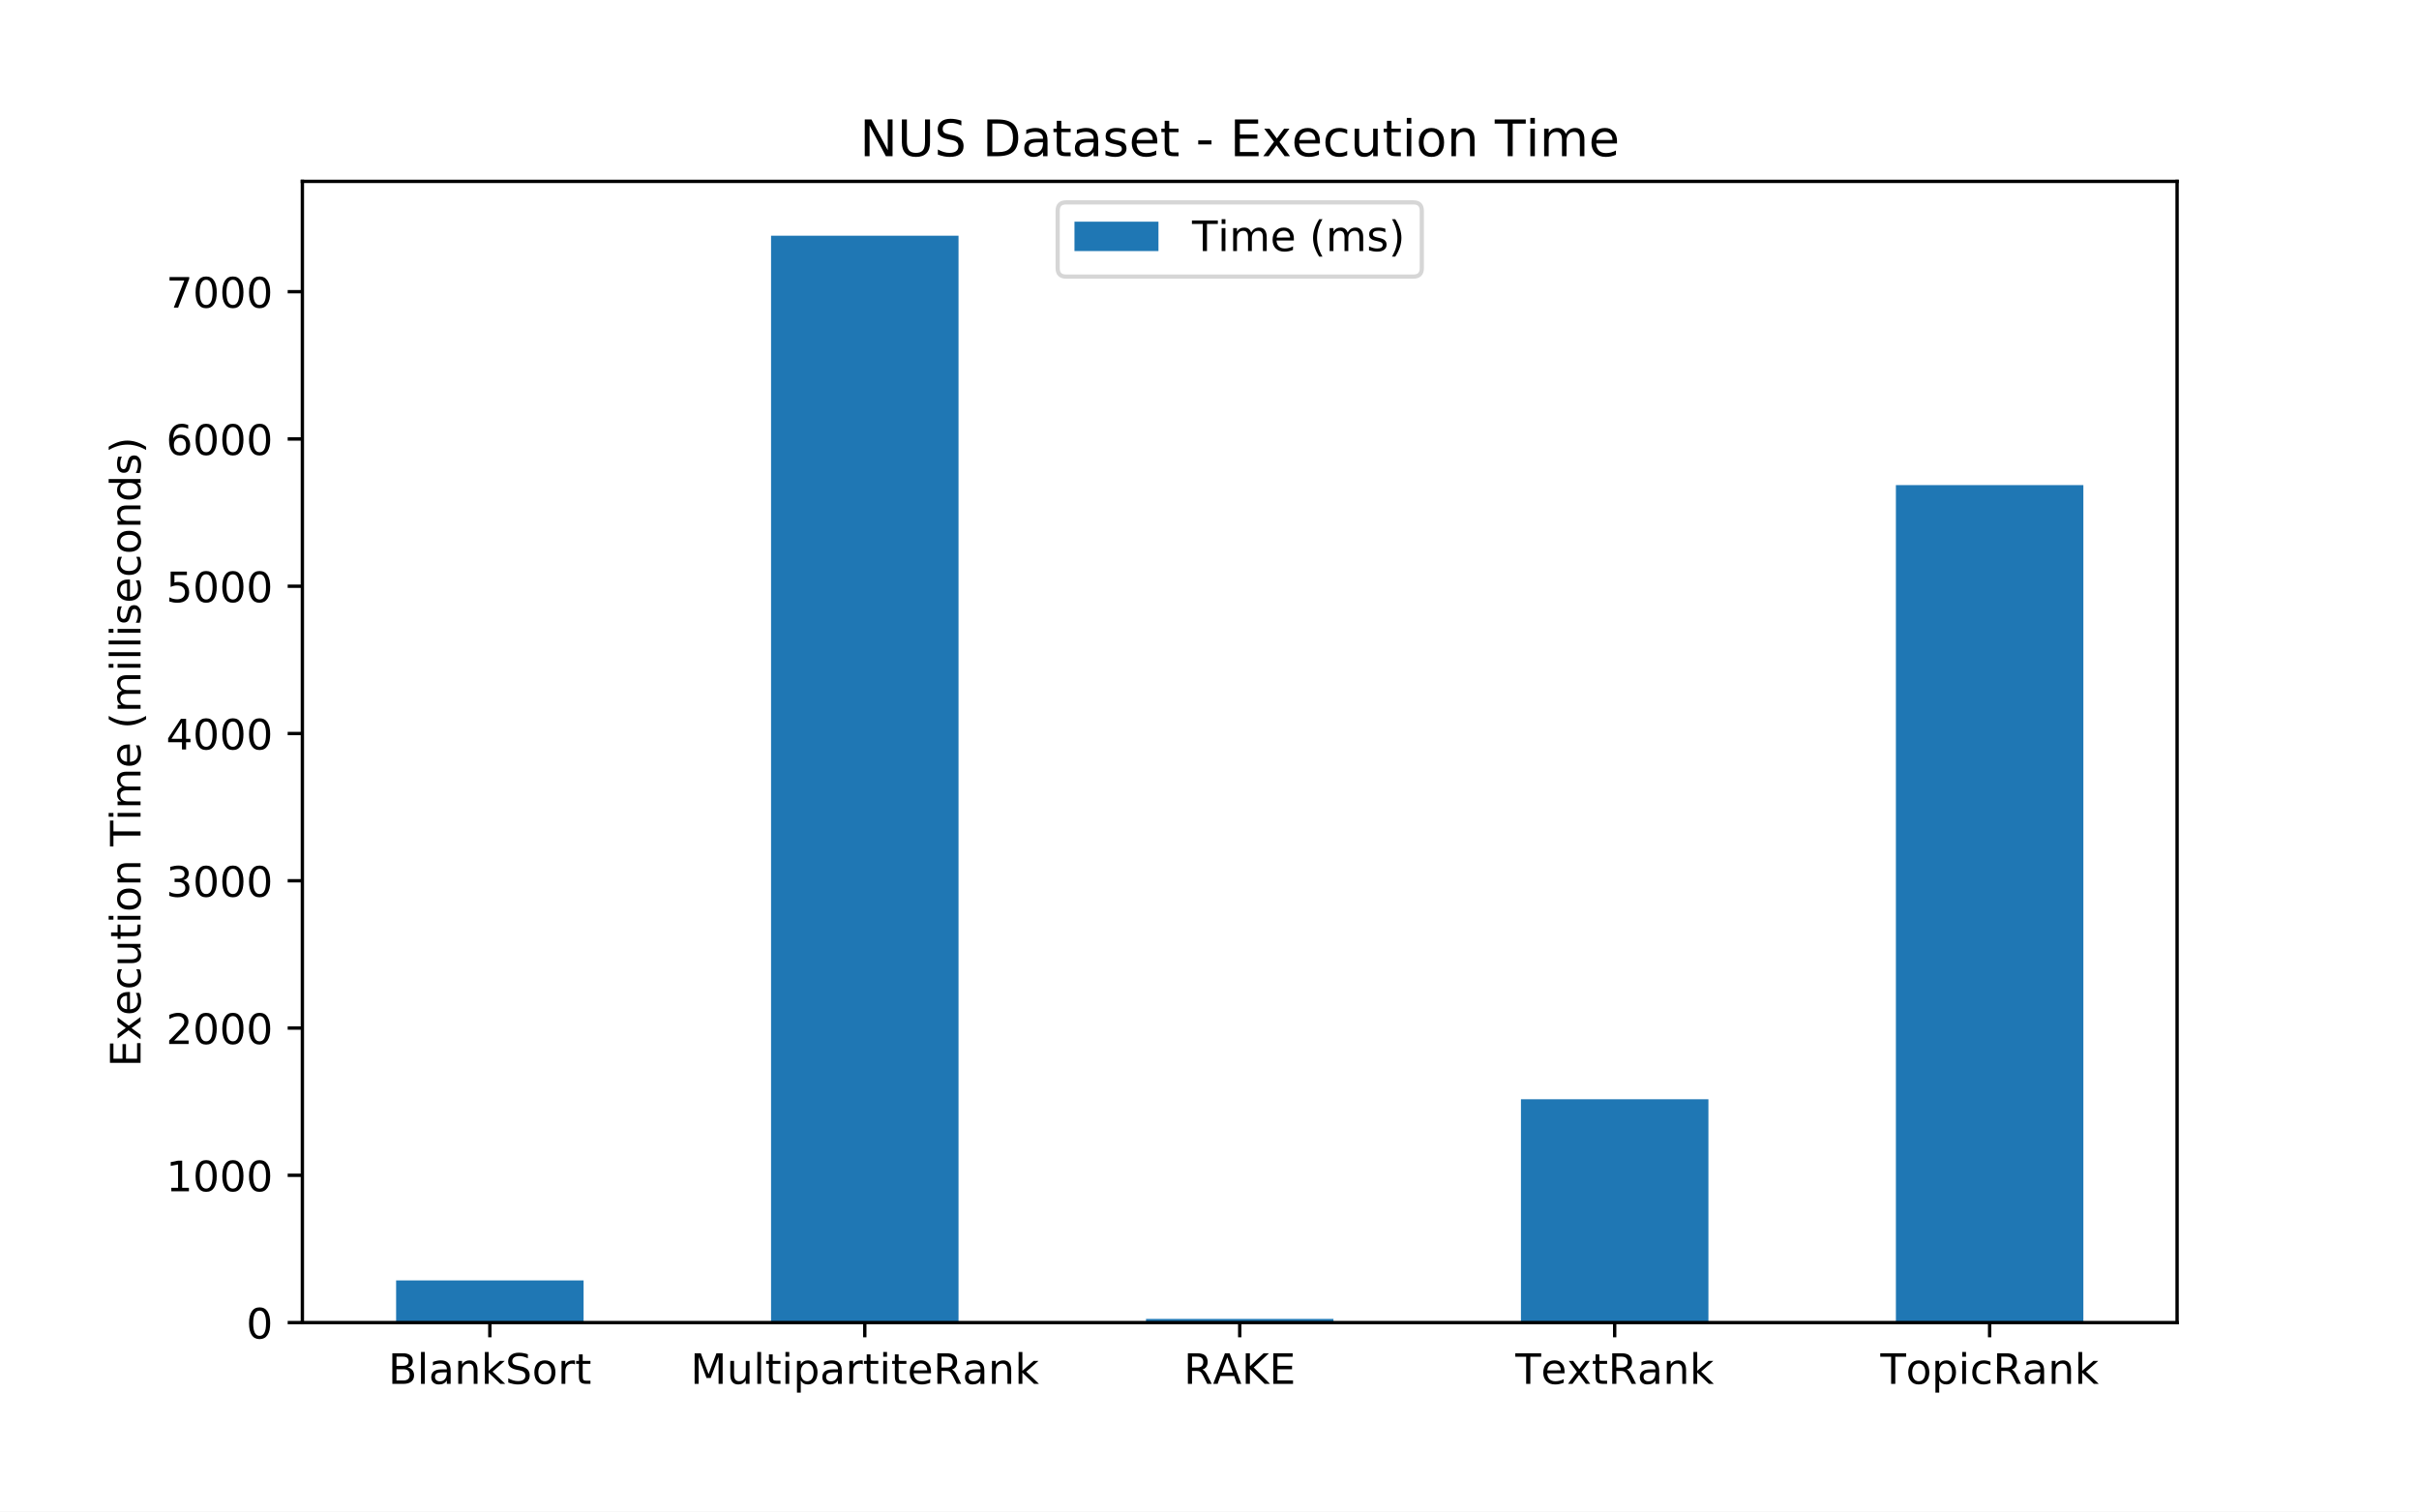
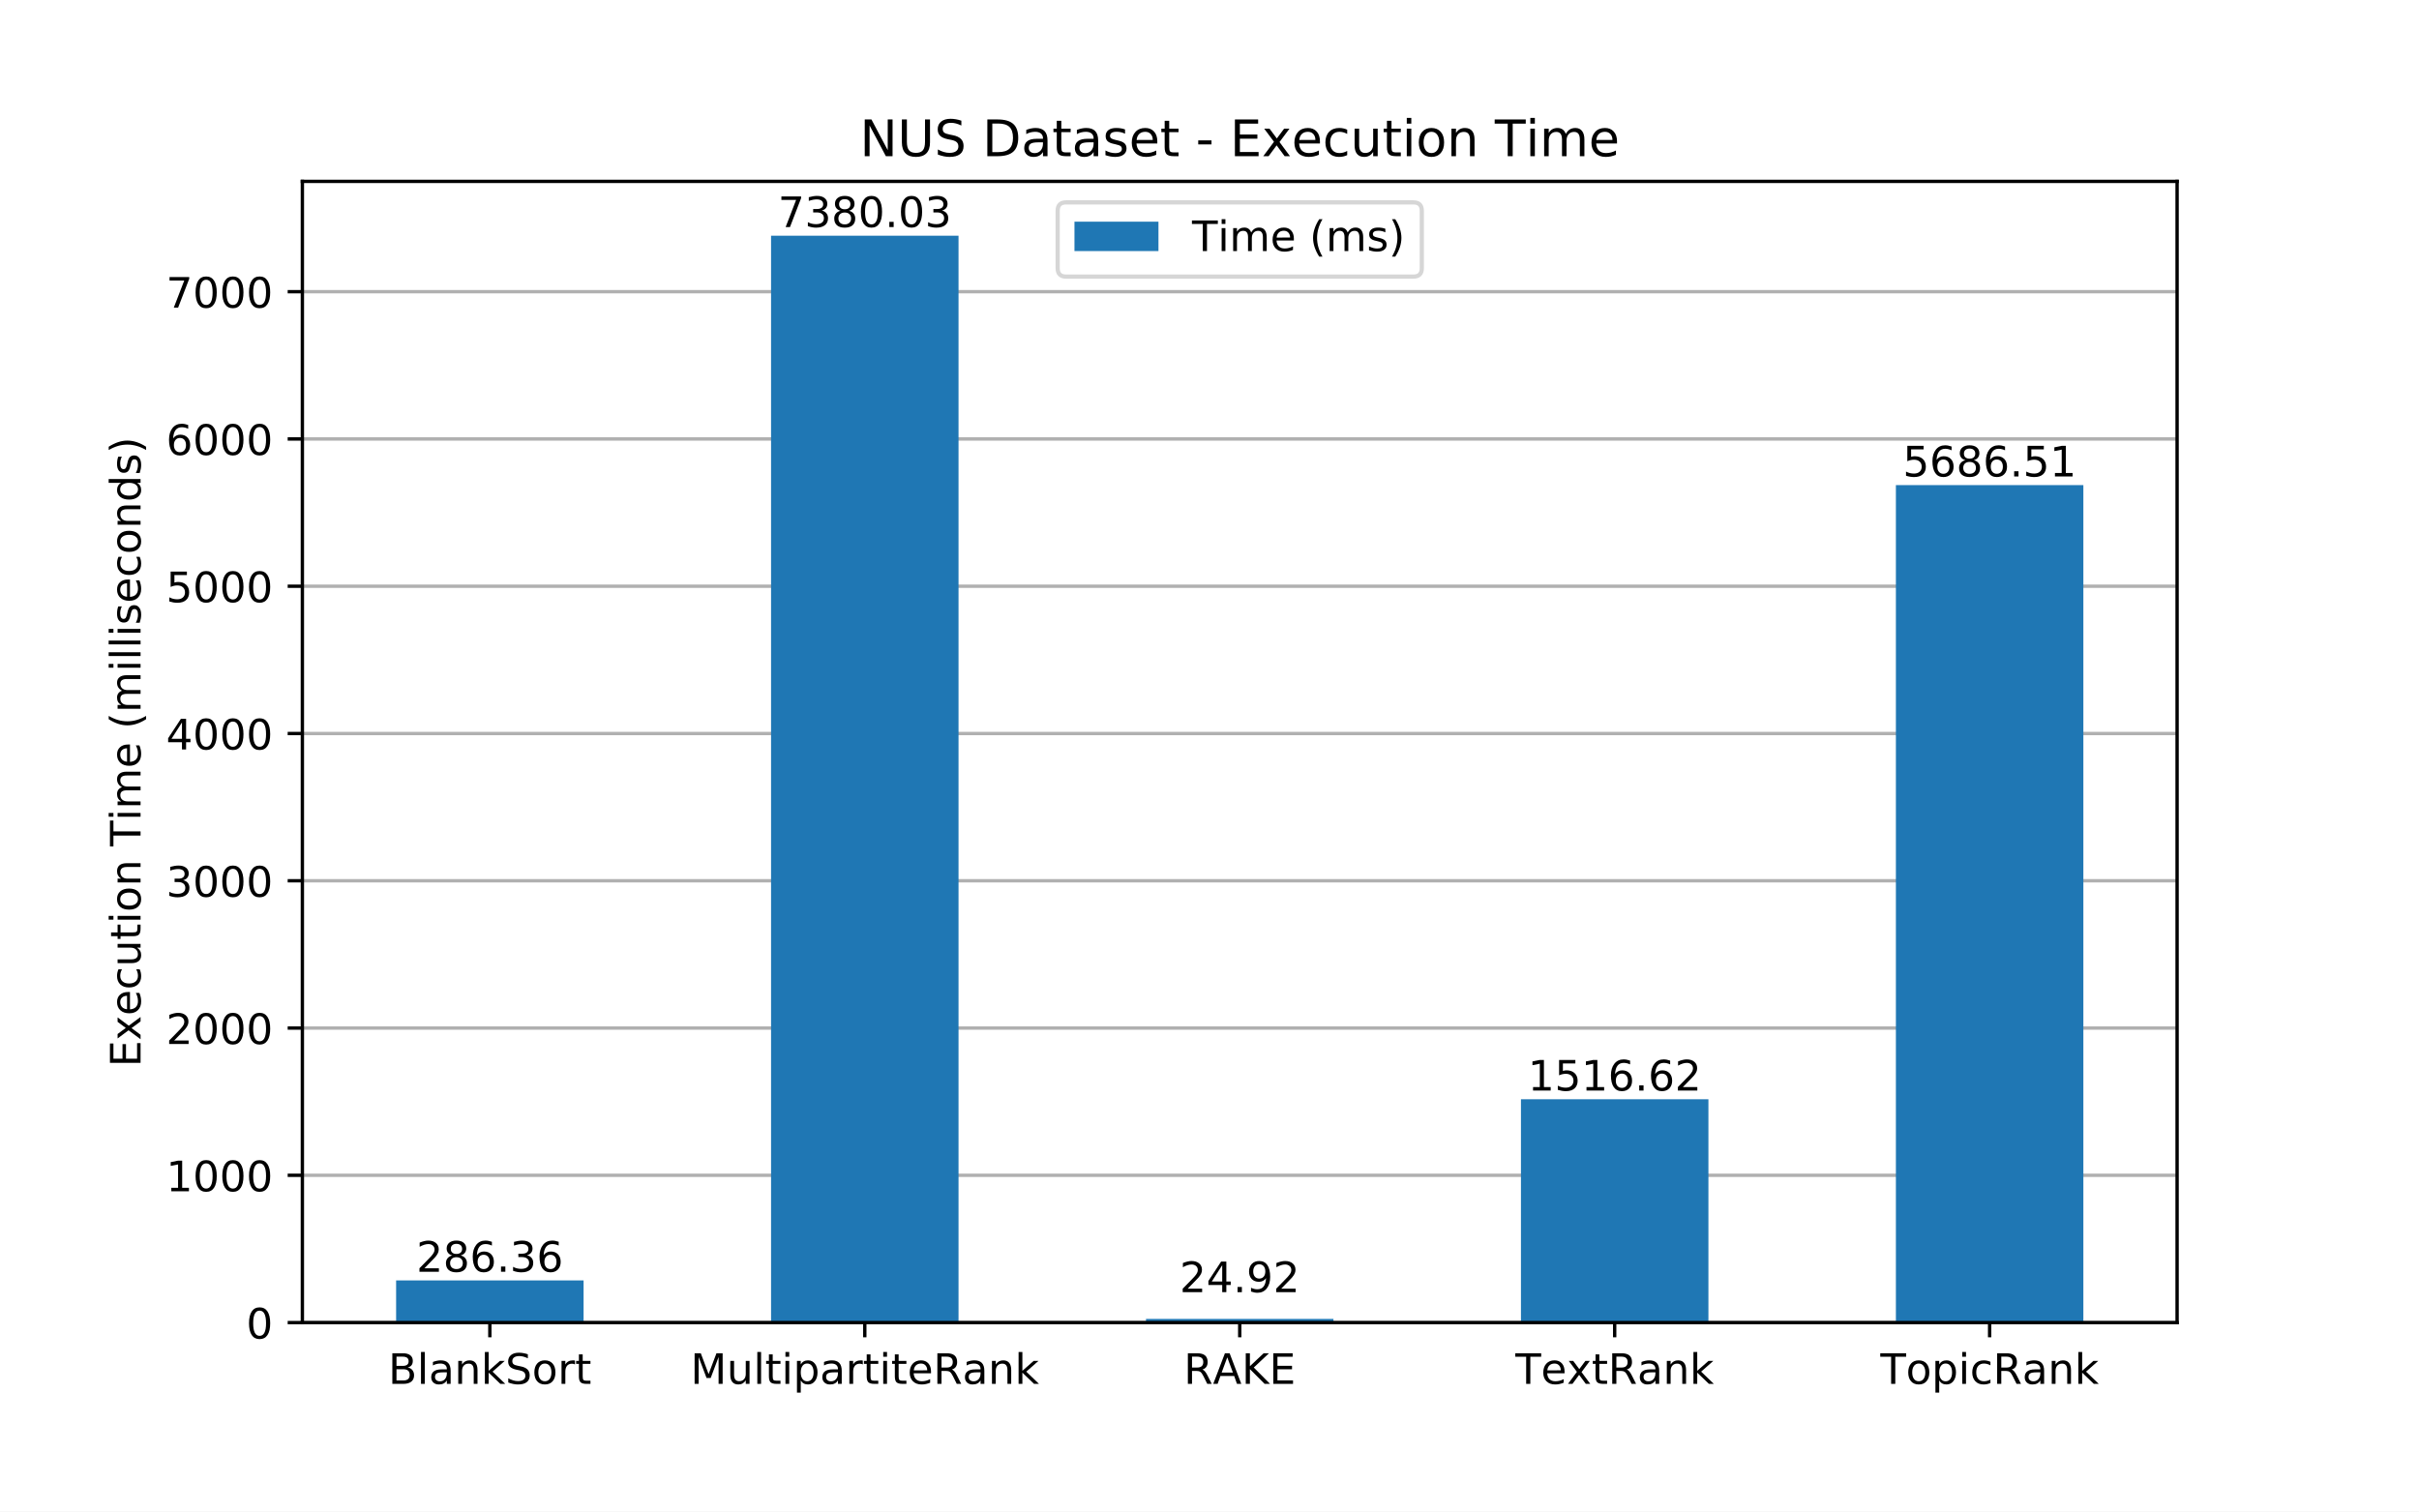
<svg xmlns="http://www.w3.org/2000/svg" xmlns:xlink="http://www.w3.org/1999/xlink" height="360pt" version="1.1" viewBox="0 0 576 360" width="576pt">
  <defs>
    <style type="text/css">
*{stroke-linecap:butt;stroke-linejoin:round;}
  </style>
  </defs>
  <g id="figure_1">
    <g id="patch_1">
      <path d="M 0 360  L 576 360  L 576 0  L 0 0  z " style="fill:#ffffff;" />
    </g>
    <g id="axes_1">
      <g id="patch_2">
        <path d="M 72 315  L 518.4 315  L 518.4 43.2  L 72 43.2  z " style="fill:#ffffff;" />
      </g>
-       <g id="patch_3">
-         <path clip-path="url(#paf6f164833)" d="M 94.32 315  L 138.96 315  L 138.96 304.956  L 94.32 304.956  z " style="fill:#1f77b4;" />
-       </g>
-       <g id="patch_4">
-         <path clip-path="url(#paf6f164833)" d="M 183.6 315  L 228.24 315  L 228.24 56.143  L 183.6 56.143  z " style="fill:#1f77b4;" />
-       </g>
-       <g id="patch_5">
-         <path clip-path="url(#paf6f164833)" d="M 272.88 315  L 317.52 315  L 317.52 314.126  L 272.88 314.126  z " style="fill:#1f77b4;" />
-       </g>
-       <g id="patch_6">
-         <path clip-path="url(#paf6f164833)" d="M 362.16 315  L 406.8 315  L 406.8 261.804  L 362.16 261.804  z " style="fill:#1f77b4;" />
-       </g>
-       <g id="patch_7">
-         <path clip-path="url(#paf6f164833)" d="M 451.44 315  L 496.08 315  L 496.08 115.544  L 451.44 115.544  z " style="fill:#1f77b4;" />
-       </g>
      <g id="matplotlib.axis_1">
        <g id="xtick_1">
          <g id="line2d_1">
            <defs>
-               <path d="M 0 0  L 0 3.5  " id="m8e4a813024" style="stroke:#000000;stroke-width:0.8;" />
-             </defs>
-             <g>
-               <use style="stroke:#000000;stroke-width:0.8;" x="116.64" xlink:href="#m8e4a813024" y="315" />
+               <path d="M 0 0  L 0 3.5  " id="m56f9b14d6a" style="stroke:#000000;stroke-width:0.8;" />
+             </defs>
+             <g>
+               <use style="stroke:#000000;stroke-width:0.8;" x="116.64" xlink:href="#m56f9b14d6a" y="315" />
            </g>
          </g>
          <g id="text_1">
            <defs>
              <path d="M 19.672 34.812  L 19.672 8.109  L 35.5 8.109  Q 43.453 8.109 47.281 11.406  Q 51.125 14.703 51.125 21.484  Q 51.125 28.328 47.281 31.562  Q 43.453 34.812 35.5 34.812  z M 19.672 64.797  L 19.672 42.828  L 34.281 42.828  Q 41.5 42.828 45.031 45.531  Q 48.578 48.25 48.578 53.812  Q 48.578 59.328 45.031 62.062  Q 41.5 64.797 34.281 64.797  z M 9.812 72.906  L 35.016 72.906  Q 46.297 72.906 52.391 68.219  Q 58.5 63.531 58.5 54.891  Q 58.5 48.188 55.375 44.234  Q 52.25 40.281 46.188 39.312  Q 53.469 37.75 57.5 32.781  Q 61.531 27.828 61.531 20.406  Q 61.531 10.641 54.891 5.312  Q 48.25 0 35.984 0  L 9.812 0  z " id="DejaVuSans-66" />
              <path d="M 9.422 75.984  L 18.406 75.984  L 18.406 0  L 9.422 0  z " id="DejaVuSans-108" />
              <path d="M 34.281 27.484  Q 23.391 27.484 19.188 25  Q 14.984 22.516 14.984 16.5  Q 14.984 11.719 18.141 8.906  Q 21.297 6.109 26.703 6.109  Q 34.188 6.109 38.703 11.406  Q 43.219 16.703 43.219 25.484  L 43.219 27.484  z M 52.203 31.203  L 52.203 0  L 43.219 0  L 43.219 8.297  Q 40.141 3.328 35.547 0.953  Q 30.953 -1.422 24.312 -1.422  Q 15.922 -1.422 10.953 3.297  Q 6 8.016 6 15.922  Q 6 25.141 12.172 29.828  Q 18.359 34.516 30.609 34.516  L 43.219 34.516  L 43.219 35.406  Q 43.219 41.609 39.141 45  Q 35.062 48.391 27.688 48.391  Q 23 48.391 18.547 47.266  Q 14.109 46.141 10.016 43.891  L 10.016 52.203  Q 14.938 54.109 19.578 55.047  Q 24.219 56 28.609 56  Q 40.484 56 46.344 49.844  Q 52.203 43.703 52.203 31.203  z " id="DejaVuSans-97" />
              <path d="M 54.891 33.016  L 54.891 0  L 45.906 0  L 45.906 32.719  Q 45.906 40.484 42.875 44.328  Q 39.844 48.188 33.797 48.188  Q 26.516 48.188 22.312 43.547  Q 18.109 38.922 18.109 30.906  L 18.109 0  L 9.078 0  L 9.078 54.688  L 18.109 54.688  L 18.109 46.188  Q 21.344 51.125 25.703 53.562  Q 30.078 56 35.797 56  Q 45.219 56 50.047 50.172  Q 54.891 44.344 54.891 33.016  z " id="DejaVuSans-110" />
              <path d="M 9.078 75.984  L 18.109 75.984  L 18.109 31.109  L 44.922 54.688  L 56.391 54.688  L 27.391 29.109  L 57.625 0  L 45.906 0  L 18.109 26.703  L 18.109 0  L 9.078 0  z " id="DejaVuSans-107" />
              <path d="M 53.516 70.516  L 53.516 60.891  Q 47.906 63.578 42.922 64.891  Q 37.938 66.219 33.297 66.219  Q 25.25 66.219 20.875 63.094  Q 16.5 59.969 16.5 54.203  Q 16.5 49.359 19.406 46.891  Q 22.312 44.438 30.422 42.922  L 36.375 41.703  Q 47.406 39.594 52.656 34.297  Q 57.906 29 57.906 20.125  Q 57.906 9.516 50.797 4.047  Q 43.703 -1.422 29.984 -1.422  Q 24.812 -1.422 18.969 -0.25  Q 13.141 0.922 6.891 3.219  L 6.891 13.375  Q 12.891 10.016 18.656 8.297  Q 24.422 6.594 29.984 6.594  Q 38.422 6.594 43.016 9.906  Q 47.609 13.234 47.609 19.391  Q 47.609 24.75 44.312 27.781  Q 41.016 30.812 33.5 32.328  L 27.484 33.5  Q 16.453 35.688 11.516 40.375  Q 6.594 45.062 6.594 53.422  Q 6.594 63.094 13.406 68.656  Q 20.219 74.219 32.172 74.219  Q 37.312 74.219 42.625 73.281  Q 47.953 72.359 53.516 70.516  z " id="DejaVuSans-83" />
              <path d="M 30.609 48.391  Q 23.391 48.391 19.188 42.75  Q 14.984 37.109 14.984 27.297  Q 14.984 17.484 19.156 11.844  Q 23.344 6.203 30.609 6.203  Q 37.797 6.203 41.984 11.859  Q 46.188 17.531 46.188 27.297  Q 46.188 37.016 41.984 42.703  Q 37.797 48.391 30.609 48.391  z M 30.609 56  Q 42.328 56 49.016 48.375  Q 55.719 40.766 55.719 27.297  Q 55.719 13.875 49.016 6.219  Q 42.328 -1.422 30.609 -1.422  Q 18.844 -1.422 12.172 6.219  Q 5.516 13.875 5.516 27.297  Q 5.516 40.766 12.172 48.375  Q 18.844 56 30.609 56  z " id="DejaVuSans-111" />
              <path d="M 41.109 46.297  Q 39.594 47.172 37.812 47.578  Q 36.031 48 33.891 48  Q 26.266 48 22.188 43.047  Q 18.109 38.094 18.109 28.812  L 18.109 0  L 9.078 0  L 9.078 54.688  L 18.109 54.688  L 18.109 46.188  Q 20.953 51.172 25.484 53.578  Q 30.031 56 36.531 56  Q 37.453 56 38.578 55.875  Q 39.703 55.766 41.062 55.516  z " id="DejaVuSans-114" />
              <path d="M 18.312 70.219  L 18.312 54.688  L 36.812 54.688  L 36.812 47.703  L 18.312 47.703  L 18.312 18.016  Q 18.312 11.328 20.141 9.422  Q 21.969 7.516 27.594 7.516  L 36.812 7.516  L 36.812 0  L 27.594 0  Q 17.188 0 13.234 3.875  Q 9.281 7.766 9.281 18.016  L 9.281 47.703  L 2.688 47.703  L 2.688 54.688  L 9.281 54.688  L 9.281 70.219  z " id="DejaVuSans-116" />
            </defs>
            <g transform="translate(92.44312 329.5984)scale(0.1 -0.1)">
              <use xlink:href="#DejaVuSans-66" />
              <use x="68.604" xlink:href="#DejaVuSans-108" />
              <use x="96.387" xlink:href="#DejaVuSans-97" />
              <use x="157.666" xlink:href="#DejaVuSans-110" />
              <use x="221.045" xlink:href="#DejaVuSans-107" />
              <use x="278.955" xlink:href="#DejaVuSans-83" />
              <use x="342.432" xlink:href="#DejaVuSans-111" />
              <use x="403.613" xlink:href="#DejaVuSans-114" />
              <use x="444.727" xlink:href="#DejaVuSans-116" />
            </g>
          </g>
        </g>
        <g id="xtick_2">
          <g id="line2d_2">
            <g>
-               <use style="stroke:#000000;stroke-width:0.8;" x="205.92" xlink:href="#m8e4a813024" y="315" />
+               <use style="stroke:#000000;stroke-width:0.8;" x="205.92" xlink:href="#m56f9b14d6a" y="315" />
            </g>
          </g>
          <g id="text_2">
            <defs>
              <path d="M 9.812 72.906  L 24.516 72.906  L 43.109 23.297  L 61.812 72.906  L 76.516 72.906  L 76.516 0  L 66.891 0  L 66.891 64.016  L 48.094 14.016  L 38.188 14.016  L 19.391 64.016  L 19.391 0  L 9.812 0  z " id="DejaVuSans-77" />
              <path d="M 8.5 21.578  L 8.5 54.688  L 17.484 54.688  L 17.484 21.922  Q 17.484 14.156 20.5 10.266  Q 23.531 6.391 29.594 6.391  Q 36.859 6.391 41.078 11.031  Q 45.312 15.672 45.312 23.688  L 45.312 54.688  L 54.297 54.688  L 54.297 0  L 45.312 0  L 45.312 8.406  Q 42.047 3.422 37.719 1  Q 33.406 -1.422 27.688 -1.422  Q 18.266 -1.422 13.375 4.438  Q 8.5 10.297 8.5 21.578  z M 31.109 56  z " id="DejaVuSans-117" />
              <path d="M 9.422 54.688  L 18.406 54.688  L 18.406 0  L 9.422 0  z M 9.422 75.984  L 18.406 75.984  L 18.406 64.594  L 9.422 64.594  z " id="DejaVuSans-105" />
              <path d="M 18.109 8.203  L 18.109 -20.797  L 9.078 -20.797  L 9.078 54.688  L 18.109 54.688  L 18.109 46.391  Q 20.953 51.266 25.266 53.625  Q 29.594 56 35.594 56  Q 45.562 56 51.781 48.094  Q 58.016 40.188 58.016 27.297  Q 58.016 14.406 51.781 6.484  Q 45.562 -1.422 35.594 -1.422  Q 29.594 -1.422 25.266 0.953  Q 20.953 3.328 18.109 8.203  z M 48.688 27.297  Q 48.688 37.203 44.609 42.844  Q 40.531 48.484 33.406 48.484  Q 26.266 48.484 22.188 42.844  Q 18.109 37.203 18.109 27.297  Q 18.109 17.391 22.188 11.75  Q 26.266 6.109 33.406 6.109  Q 40.531 6.109 44.609 11.75  Q 48.688 17.391 48.688 27.297  z " id="DejaVuSans-112" />
              <path d="M 56.203 29.594  L 56.203 25.203  L 14.891 25.203  Q 15.484 15.922 20.484 11.062  Q 25.484 6.203 34.422 6.203  Q 39.594 6.203 44.453 7.469  Q 49.312 8.734 54.109 11.281  L 54.109 2.781  Q 49.266 0.734 44.188 -0.344  Q 39.109 -1.422 33.891 -1.422  Q 20.797 -1.422 13.156 6.188  Q 5.516 13.812 5.516 26.812  Q 5.516 40.234 12.766 48.109  Q 20.016 56 32.328 56  Q 43.359 56 49.781 48.891  Q 56.203 41.797 56.203 29.594  z M 47.219 32.234  Q 47.125 39.594 43.094 43.984  Q 39.062 48.391 32.422 48.391  Q 24.906 48.391 20.391 44.141  Q 15.875 39.891 15.188 32.172  z " id="DejaVuSans-101" />
              <path d="M 44.391 34.188  Q 47.562 33.109 50.562 29.594  Q 53.562 26.078 56.594 19.922  L 66.609 0  L 56 0  L 46.688 18.703  Q 43.062 26.031 39.672 28.422  Q 36.281 30.812 30.422 30.812  L 19.672 30.812  L 19.672 0  L 9.812 0  L 9.812 72.906  L 32.078 72.906  Q 44.578 72.906 50.734 67.672  Q 56.891 62.453 56.891 51.906  Q 56.891 45.016 53.688 40.469  Q 50.484 35.938 44.391 34.188  z M 19.672 64.797  L 19.672 38.922  L 32.078 38.922  Q 39.203 38.922 42.844 42.219  Q 46.484 45.516 46.484 51.906  Q 46.484 58.297 42.844 61.547  Q 39.203 64.797 32.078 64.797  z " id="DejaVuSans-82" />
            </defs>
            <g transform="translate(164.4184 329.5984)scale(0.1 -0.1)">
              <use xlink:href="#DejaVuSans-77" />
              <use x="86.279" xlink:href="#DejaVuSans-117" />
              <use x="149.658" xlink:href="#DejaVuSans-108" />
              <use x="177.441" xlink:href="#DejaVuSans-116" />
              <use x="216.65" xlink:href="#DejaVuSans-105" />
              <use x="244.434" xlink:href="#DejaVuSans-112" />
              <use x="307.91" xlink:href="#DejaVuSans-97" />
              <use x="369.189" xlink:href="#DejaVuSans-114" />
              <use x="410.303" xlink:href="#DejaVuSans-116" />
              <use x="449.512" xlink:href="#DejaVuSans-105" />
              <use x="477.295" xlink:href="#DejaVuSans-116" />
              <use x="516.504" xlink:href="#DejaVuSans-101" />
              <use x="578.027" xlink:href="#DejaVuSans-82" />
              <use x="647.479" xlink:href="#DejaVuSans-97" />
              <use x="708.758" xlink:href="#DejaVuSans-110" />
              <use x="772.137" xlink:href="#DejaVuSans-107" />
            </g>
          </g>
        </g>
        <g id="xtick_3">
          <g id="line2d_3">
            <g>
-               <use style="stroke:#000000;stroke-width:0.8;" x="295.2" xlink:href="#m8e4a813024" y="315" />
+               <use style="stroke:#000000;stroke-width:0.8;" x="295.2" xlink:href="#m56f9b14d6a" y="315" />
            </g>
          </g>
          <g id="text_3">
            <defs>
              <path d="M 34.188 63.188  L 20.797 26.906  L 47.609 26.906  z M 28.609 72.906  L 39.797 72.906  L 67.578 0  L 57.328 0  L 50.688 18.703  L 17.828 18.703  L 11.188 0  L 0.781 0  z " id="DejaVuSans-65" />
              <path d="M 9.812 72.906  L 19.672 72.906  L 19.672 42.094  L 52.391 72.906  L 65.094 72.906  L 28.906 38.922  L 67.672 0  L 54.688 0  L 19.672 35.109  L 19.672 0  L 9.812 0  z " id="DejaVuSans-75" />
              <path d="M 9.812 72.906  L 55.906 72.906  L 55.906 64.594  L 19.672 64.594  L 19.672 43.016  L 54.391 43.016  L 54.391 34.719  L 19.672 34.719  L 19.672 8.297  L 56.781 8.297  L 56.781 0  L 9.812 0  z " id="DejaVuSans-69" />
            </defs>
            <g transform="translate(281.8703 329.5984)scale(0.1 -0.1)">
              <use xlink:href="#DejaVuSans-82" />
              <use x="69.42" xlink:href="#DejaVuSans-65" />
              <use x="137.828" xlink:href="#DejaVuSans-75" />
              <use x="203.404" xlink:href="#DejaVuSans-69" />
            </g>
          </g>
        </g>
        <g id="xtick_4">
          <g id="line2d_4">
            <g>
-               <use style="stroke:#000000;stroke-width:0.8;" x="384.48" xlink:href="#m8e4a813024" y="315" />
+               <use style="stroke:#000000;stroke-width:0.8;" x="384.48" xlink:href="#m56f9b14d6a" y="315" />
            </g>
          </g>
          <g id="text_4">
            <defs>
              <path d="M -0.297 72.906  L 61.375 72.906  L 61.375 64.594  L 35.5 64.594  L 35.5 0  L 25.594 0  L 25.594 64.594  L -0.297 64.594  z " id="DejaVuSans-84" />
              <path d="M 54.891 54.688  L 35.109 28.078  L 55.906 0  L 45.312 0  L 29.391 21.484  L 13.484 0  L 2.875 0  L 24.125 28.609  L 4.688 54.688  L 15.281 54.688  L 29.781 35.203  L 44.281 54.688  z " id="DejaVuSans-120" />
            </defs>
            <g transform="translate(360.8433 329.5984)scale(0.1 -0.1)">
              <use xlink:href="#DejaVuSans-84" />
              <use x="60.818" xlink:href="#DejaVuSans-101" />
              <use x="122.326" xlink:href="#DejaVuSans-120" />
              <use x="181.506" xlink:href="#DejaVuSans-116" />
              <use x="220.715" xlink:href="#DejaVuSans-82" />
              <use x="290.166" xlink:href="#DejaVuSans-97" />
              <use x="351.445" xlink:href="#DejaVuSans-110" />
              <use x="414.824" xlink:href="#DejaVuSans-107" />
            </g>
          </g>
        </g>
        <g id="xtick_5">
          <g id="line2d_5">
            <g>
-               <use style="stroke:#000000;stroke-width:0.8;" x="473.76" xlink:href="#m8e4a813024" y="315" />
+               <use style="stroke:#000000;stroke-width:0.8;" x="473.76" xlink:href="#m56f9b14d6a" y="315" />
            </g>
          </g>
          <g id="text_5">
            <defs>
              <path d="M 48.781 52.594  L 48.781 44.188  Q 44.969 46.297 41.141 47.344  Q 37.312 48.391 33.406 48.391  Q 24.656 48.391 19.812 42.844  Q 14.984 37.312 14.984 27.297  Q 14.984 17.281 19.812 11.734  Q 24.656 6.203 33.406 6.203  Q 37.312 6.203 41.141 7.25  Q 44.969 8.297 48.781 10.406  L 48.781 2.094  Q 45.016 0.344 40.984 -0.531  Q 36.969 -1.422 32.422 -1.422  Q 20.062 -1.422 12.781 6.344  Q 5.516 14.109 5.516 27.297  Q 5.516 40.672 12.859 48.328  Q 20.219 56 33.016 56  Q 37.156 56 41.109 55.141  Q 45.062 54.297 48.781 52.594  z " id="DejaVuSans-99" />
            </defs>
            <g transform="translate(447.7467 329.5984)scale(0.1 -0.1)">
              <use xlink:href="#DejaVuSans-84" />
              <use x="60.818" xlink:href="#DejaVuSans-111" />
              <use x="122" xlink:href="#DejaVuSans-112" />
              <use x="185.477" xlink:href="#DejaVuSans-105" />
              <use x="213.26" xlink:href="#DejaVuSans-99" />
              <use x="268.24" xlink:href="#DejaVuSans-82" />
              <use x="337.691" xlink:href="#DejaVuSans-97" />
              <use x="398.971" xlink:href="#DejaVuSans-110" />
              <use x="462.35" xlink:href="#DejaVuSans-107" />
            </g>
          </g>
        </g>
      </g>
      <g id="matplotlib.axis_2">
        <g id="ytick_1">
          <g id="line2d_6">
-             <defs>
-               <path d="M 0 0  L -3.5 0  " id="mf3d0a4a640" style="stroke:#000000;stroke-width:0.8;" />
-             </defs>
-             <g>
-               <use style="stroke:#000000;stroke-width:0.8;" x="72" xlink:href="#mf3d0a4a640" y="315" />
+             <path clip-path="url(#pb1ce1514be)" d="M 72 315  L 518.4 315  " style="fill:none;stroke:#b0b0b0;stroke-linecap:square;stroke-width:0.8;" />
+           </g>
+           <g id="line2d_7">
+             <defs>
+               <path d="M 0 0  L -3.5 0  " id="m66141cda63" style="stroke:#000000;stroke-width:0.8;" />
+             </defs>
+             <g>
+               <use style="stroke:#000000;stroke-width:0.8;" x="72" xlink:href="#m66141cda63" y="315" />
            </g>
          </g>
          <g id="text_6">
            <defs>
              <path d="M 31.781 66.406  Q 24.172 66.406 20.328 58.906  Q 16.5 51.422 16.5 36.375  Q 16.5 21.391 20.328 13.891  Q 24.172 6.391 31.781 6.391  Q 39.453 6.391 43.281 13.891  Q 47.125 21.391 47.125 36.375  Q 47.125 51.422 43.281 58.906  Q 39.453 66.406 31.781 66.406  z M 31.781 74.219  Q 44.047 74.219 50.516 64.516  Q 56.984 54.828 56.984 36.375  Q 56.984 17.969 50.516 8.266  Q 44.047 -1.422 31.781 -1.422  Q 19.531 -1.422 13.062 8.266  Q 6.594 17.969 6.594 36.375  Q 6.594 54.828 13.062 64.516  Q 19.531 74.219 31.781 74.219  z " id="DejaVuSans-48" />
            </defs>
            <g transform="translate(58.6375 318.7992)scale(0.1 -0.1)">
              <use xlink:href="#DejaVuSans-48" />
            </g>
          </g>
        </g>
        <g id="ytick_2">
-           <g id="line2d_7">
-             <g>
-               <use style="stroke:#000000;stroke-width:0.8;" x="72" xlink:href="#mf3d0a4a640" y="279.925" />
+           <g id="line2d_8">
+             <path clip-path="url(#pb1ce1514be)" d="M 72 279.925  L 518.4 279.925  " style="fill:none;stroke:#b0b0b0;stroke-linecap:square;stroke-width:0.8;" />
+           </g>
+           <g id="line2d_9">
+             <g>
+               <use style="stroke:#000000;stroke-width:0.8;" x="72" xlink:href="#m66141cda63" y="279.925" />
            </g>
          </g>
          <g id="text_7">
            <defs>
              <path d="M 12.406 8.297  L 28.516 8.297  L 28.516 63.922  L 10.984 60.406  L 10.984 69.391  L 28.422 72.906  L 38.281 72.906  L 38.281 8.297  L 54.391 8.297  L 54.391 0  L 12.406 0  z " id="DejaVuSans-49" />
            </defs>
            <g transform="translate(39.55 283.7239)scale(0.1 -0.1)">
              <use xlink:href="#DejaVuSans-49" />
              <use x="63.623" xlink:href="#DejaVuSans-48" />
              <use x="127.246" xlink:href="#DejaVuSans-48" />
              <use x="190.869" xlink:href="#DejaVuSans-48" />
            </g>
          </g>
        </g>
        <g id="ytick_3">
-           <g id="line2d_8">
-             <g>
-               <use style="stroke:#000000;stroke-width:0.8;" x="72" xlink:href="#mf3d0a4a640" y="244.849" />
+           <g id="line2d_10">
+             <path clip-path="url(#pb1ce1514be)" d="M 72 244.849  L 518.4 244.849  " style="fill:none;stroke:#b0b0b0;stroke-linecap:square;stroke-width:0.8;" />
+           </g>
+           <g id="line2d_11">
+             <g>
+               <use style="stroke:#000000;stroke-width:0.8;" x="72" xlink:href="#m66141cda63" y="244.849" />
            </g>
          </g>
          <g id="text_8">
            <defs>
              <path d="M 19.188 8.297  L 53.609 8.297  L 53.609 0  L 7.328 0  L 7.328 8.297  Q 12.938 14.109 22.625 23.891  Q 32.328 33.688 34.812 36.531  Q 39.547 41.844 41.422 45.531  Q 43.312 49.219 43.312 52.781  Q 43.312 58.594 39.234 62.25  Q 35.156 65.922 28.609 65.922  Q 23.969 65.922 18.812 64.312  Q 13.672 62.703 7.812 59.422  L 7.812 69.391  Q 13.766 71.781 18.938 73  Q 24.125 74.219 28.422 74.219  Q 39.75 74.219 46.484 68.547  Q 53.219 62.891 53.219 53.422  Q 53.219 48.922 51.531 44.891  Q 49.859 40.875 45.406 35.406  Q 44.188 33.984 37.641 27.219  Q 31.109 20.453 19.188 8.297  z " id="DejaVuSans-50" />
            </defs>
            <g transform="translate(39.55 248.6485)scale(0.1 -0.1)">
              <use xlink:href="#DejaVuSans-50" />
              <use x="63.623" xlink:href="#DejaVuSans-48" />
              <use x="127.246" xlink:href="#DejaVuSans-48" />
              <use x="190.869" xlink:href="#DejaVuSans-48" />
            </g>
          </g>
        </g>
        <g id="ytick_4">
-           <g id="line2d_9">
-             <g>
-               <use style="stroke:#000000;stroke-width:0.8;" x="72" xlink:href="#mf3d0a4a640" y="209.774" />
+           <g id="line2d_12">
+             <path clip-path="url(#pb1ce1514be)" d="M 72 209.774  L 518.4 209.774  " style="fill:none;stroke:#b0b0b0;stroke-linecap:square;stroke-width:0.8;" />
+           </g>
+           <g id="line2d_13">
+             <g>
+               <use style="stroke:#000000;stroke-width:0.8;" x="72" xlink:href="#m66141cda63" y="209.774" />
            </g>
          </g>
          <g id="text_9">
            <defs>
              <path d="M 40.578 39.312  Q 47.656 37.797 51.625 33  Q 55.609 28.219 55.609 21.188  Q 55.609 10.406 48.188 4.484  Q 40.766 -1.422 27.094 -1.422  Q 22.516 -1.422 17.656 -0.516  Q 12.797 0.391 7.625 2.203  L 7.625 11.719  Q 11.719 9.328 16.594 8.109  Q 21.484 6.891 26.812 6.891  Q 36.078 6.891 40.938 10.547  Q 45.797 14.203 45.797 21.188  Q 45.797 27.641 41.281 31.266  Q 36.766 34.906 28.719 34.906  L 20.219 34.906  L 20.219 43.016  L 29.109 43.016  Q 36.375 43.016 40.234 45.922  Q 44.094 48.828 44.094 54.297  Q 44.094 59.906 40.109 62.906  Q 36.141 65.922 28.719 65.922  Q 24.656 65.922 20.016 65.031  Q 15.375 64.156 9.812 62.312  L 9.812 71.094  Q 15.438 72.656 20.344 73.438  Q 25.25 74.219 29.594 74.219  Q 40.828 74.219 47.359 69.109  Q 53.906 64.016 53.906 55.328  Q 53.906 49.266 50.438 45.094  Q 46.969 40.922 40.578 39.312  z " id="DejaVuSans-51" />
            </defs>
            <g transform="translate(39.55 213.5732)scale(0.1 -0.1)">
              <use xlink:href="#DejaVuSans-51" />
              <use x="63.623" xlink:href="#DejaVuSans-48" />
              <use x="127.246" xlink:href="#DejaVuSans-48" />
              <use x="190.869" xlink:href="#DejaVuSans-48" />
            </g>
          </g>
        </g>
        <g id="ytick_5">
-           <g id="line2d_10">
-             <g>
-               <use style="stroke:#000000;stroke-width:0.8;" x="72" xlink:href="#mf3d0a4a640" y="174.699" />
+           <g id="line2d_14">
+             <path clip-path="url(#pb1ce1514be)" d="M 72 174.699  L 518.4 174.699  " style="fill:none;stroke:#b0b0b0;stroke-linecap:square;stroke-width:0.8;" />
+           </g>
+           <g id="line2d_15">
+             <g>
+               <use style="stroke:#000000;stroke-width:0.8;" x="72" xlink:href="#m66141cda63" y="174.699" />
            </g>
          </g>
          <g id="text_10">
            <defs>
              <path d="M 37.797 64.312  L 12.891 25.391  L 37.797 25.391  z M 35.203 72.906  L 47.609 72.906  L 47.609 25.391  L 58.016 25.391  L 58.016 17.188  L 47.609 17.188  L 47.609 0  L 37.797 0  L 37.797 17.188  L 4.891 17.188  L 4.891 26.703  z " id="DejaVuSans-52" />
            </defs>
            <g transform="translate(39.55 178.4978)scale(0.1 -0.1)">
              <use xlink:href="#DejaVuSans-52" />
              <use x="63.623" xlink:href="#DejaVuSans-48" />
              <use x="127.246" xlink:href="#DejaVuSans-48" />
              <use x="190.869" xlink:href="#DejaVuSans-48" />
            </g>
          </g>
        </g>
        <g id="ytick_6">
-           <g id="line2d_11">
-             <g>
-               <use style="stroke:#000000;stroke-width:0.8;" x="72" xlink:href="#mf3d0a4a640" y="139.623" />
+           <g id="line2d_16">
+             <path clip-path="url(#pb1ce1514be)" d="M 72 139.623  L 518.4 139.623  " style="fill:none;stroke:#b0b0b0;stroke-linecap:square;stroke-width:0.8;" />
+           </g>
+           <g id="line2d_17">
+             <g>
+               <use style="stroke:#000000;stroke-width:0.8;" x="72" xlink:href="#m66141cda63" y="139.623" />
            </g>
          </g>
          <g id="text_11">
            <defs>
              <path d="M 10.797 72.906  L 49.516 72.906  L 49.516 64.594  L 19.828 64.594  L 19.828 46.734  Q 21.969 47.469 24.109 47.828  Q 26.266 48.188 28.422 48.188  Q 40.625 48.188 47.75 41.5  Q 54.891 34.812 54.891 23.391  Q 54.891 11.625 47.562 5.094  Q 40.234 -1.422 26.906 -1.422  Q 22.312 -1.422 17.547 -0.641  Q 12.797 0.141 7.719 1.703  L 7.719 11.625  Q 12.109 9.234 16.797 8.062  Q 21.484 6.891 26.703 6.891  Q 35.156 6.891 40.078 11.328  Q 45.016 15.766 45.016 23.391  Q 45.016 31 40.078 35.438  Q 35.156 39.891 26.703 39.891  Q 22.75 39.891 18.812 39.016  Q 14.891 38.141 10.797 36.281  z " id="DejaVuSans-53" />
            </defs>
            <g transform="translate(39.55 143.4225)scale(0.1 -0.1)">
              <use xlink:href="#DejaVuSans-53" />
              <use x="63.623" xlink:href="#DejaVuSans-48" />
              <use x="127.246" xlink:href="#DejaVuSans-48" />
              <use x="190.869" xlink:href="#DejaVuSans-48" />
            </g>
          </g>
        </g>
        <g id="ytick_7">
-           <g id="line2d_12">
-             <g>
-               <use style="stroke:#000000;stroke-width:0.8;" x="72" xlink:href="#mf3d0a4a640" y="104.548" />
+           <g id="line2d_18">
+             <path clip-path="url(#pb1ce1514be)" d="M 72 104.548  L 518.4 104.548  " style="fill:none;stroke:#b0b0b0;stroke-linecap:square;stroke-width:0.8;" />
+           </g>
+           <g id="line2d_19">
+             <g>
+               <use style="stroke:#000000;stroke-width:0.8;" x="72" xlink:href="#m66141cda63" y="104.548" />
            </g>
          </g>
          <g id="text_12">
            <defs>
              <path d="M 33.016 40.375  Q 26.375 40.375 22.484 35.828  Q 18.609 31.297 18.609 23.391  Q 18.609 15.531 22.484 10.953  Q 26.375 6.391 33.016 6.391  Q 39.656 6.391 43.531 10.953  Q 47.406 15.531 47.406 23.391  Q 47.406 31.297 43.531 35.828  Q 39.656 40.375 33.016 40.375  z M 52.594 71.297  L 52.594 62.312  Q 48.875 64.062 45.094 64.984  Q 41.312 65.922 37.594 65.922  Q 27.828 65.922 22.672 59.328  Q 17.531 52.734 16.797 39.406  Q 19.672 43.656 24.016 45.922  Q 28.375 48.188 33.594 48.188  Q 44.578 48.188 50.953 41.516  Q 57.328 34.859 57.328 23.391  Q 57.328 12.156 50.688 5.359  Q 44.047 -1.422 33.016 -1.422  Q 20.359 -1.422 13.672 8.266  Q 6.984 17.969 6.984 36.375  Q 6.984 53.656 15.188 63.938  Q 23.391 74.219 37.203 74.219  Q 40.922 74.219 44.703 73.484  Q 48.484 72.75 52.594 71.297  z " id="DejaVuSans-54" />
            </defs>
            <g transform="translate(39.55 108.3471)scale(0.1 -0.1)">
              <use xlink:href="#DejaVuSans-54" />
              <use x="63.623" xlink:href="#DejaVuSans-48" />
              <use x="127.246" xlink:href="#DejaVuSans-48" />
              <use x="190.869" xlink:href="#DejaVuSans-48" />
            </g>
          </g>
        </g>
        <g id="ytick_8">
-           <g id="line2d_13">
-             <g>
-               <use style="stroke:#000000;stroke-width:0.8;" x="72" xlink:href="#mf3d0a4a640" y="69.473" />
+           <g id="line2d_20">
+             <path clip-path="url(#pb1ce1514be)" d="M 72 69.473  L 518.4 69.473  " style="fill:none;stroke:#b0b0b0;stroke-linecap:square;stroke-width:0.8;" />
+           </g>
+           <g id="line2d_21">
+             <g>
+               <use style="stroke:#000000;stroke-width:0.8;" x="72" xlink:href="#m66141cda63" y="69.473" />
            </g>
          </g>
          <g id="text_13">
            <defs>
              <path d="M 8.203 72.906  L 55.078 72.906  L 55.078 68.703  L 28.609 0  L 18.312 0  L 43.219 64.594  L 8.203 64.594  z " id="DejaVuSans-55" />
            </defs>
            <g transform="translate(39.55 73.27176)scale(0.1 -0.1)">
              <use xlink:href="#DejaVuSans-55" />
              <use x="63.623" xlink:href="#DejaVuSans-48" />
              <use x="127.246" xlink:href="#DejaVuSans-48" />
              <use x="190.869" xlink:href="#DejaVuSans-48" />
            </g>
          </g>
        </g>
        <g id="text_14">
          <defs>
            <path id="DejaVuSans-32" />
            <path d="M 52 44.188  Q 55.375 50.25 60.062 53.125  Q 64.75 56 71.094 56  Q 79.641 56 84.281 50.016  Q 88.922 44.047 88.922 33.016  L 88.922 0  L 79.891 0  L 79.891 32.719  Q 79.891 40.578 77.094 44.375  Q 74.312 48.188 68.609 48.188  Q 61.625 48.188 57.562 43.547  Q 53.516 38.922 53.516 30.906  L 53.516 0  L 44.484 0  L 44.484 32.719  Q 44.484 40.625 41.703 44.406  Q 38.922 48.188 33.109 48.188  Q 26.219 48.188 22.156 43.531  Q 18.109 38.875 18.109 30.906  L 18.109 0  L 9.078 0  L 9.078 54.688  L 18.109 54.688  L 18.109 46.188  Q 21.188 51.219 25.484 53.609  Q 29.781 56 35.688 56  Q 41.656 56 45.828 52.969  Q 50 49.953 52 44.188  z " id="DejaVuSans-109" />
            <path d="M 31 75.875  Q 24.469 64.656 21.281 53.656  Q 18.109 42.672 18.109 31.391  Q 18.109 20.125 21.312 9.062  Q 24.516 -2 31 -13.188  L 23.188 -13.188  Q 15.875 -1.703 12.234 9.375  Q 8.594 20.453 8.594 31.391  Q 8.594 42.281 12.203 53.312  Q 15.828 64.359 23.188 75.875  z " id="DejaVuSans-40" />
            <path d="M 44.281 53.078  L 44.281 44.578  Q 40.484 46.531 36.375 47.5  Q 32.281 48.484 27.875 48.484  Q 21.188 48.484 17.844 46.438  Q 14.5 44.391 14.5 40.281  Q 14.5 37.156 16.891 35.375  Q 19.281 33.594 26.516 31.984  L 29.594 31.297  Q 39.156 29.25 43.188 25.516  Q 47.219 21.781 47.219 15.094  Q 47.219 7.469 41.188 3.016  Q 35.156 -1.422 24.609 -1.422  Q 20.219 -1.422 15.453 -0.562  Q 10.688 0.297 5.422 2  L 5.422 11.281  Q 10.406 8.688 15.234 7.391  Q 20.062 6.109 24.812 6.109  Q 31.156 6.109 34.562 8.281  Q 37.984 10.453 37.984 14.406  Q 37.984 18.062 35.516 20.016  Q 33.062 21.969 24.703 23.781  L 21.578 24.516  Q 13.234 26.266 9.516 29.906  Q 5.812 33.547 5.812 39.891  Q 5.812 47.609 11.281 51.797  Q 16.75 56 26.812 56  Q 31.781 56 36.172 55.266  Q 40.578 54.547 44.281 53.078  z " id="DejaVuSans-115" />
            <path d="M 45.406 46.391  L 45.406 75.984  L 54.391 75.984  L 54.391 0  L 45.406 0  L 45.406 8.203  Q 42.578 3.328 38.25 0.953  Q 33.938 -1.422 27.875 -1.422  Q 17.969 -1.422 11.734 6.484  Q 5.516 14.406 5.516 27.297  Q 5.516 40.188 11.734 48.094  Q 17.969 56 27.875 56  Q 33.938 56 38.25 53.625  Q 42.578 51.266 45.406 46.391  z M 14.797 27.297  Q 14.797 17.391 18.875 11.75  Q 22.953 6.109 30.078 6.109  Q 37.203 6.109 41.297 11.75  Q 45.406 17.391 45.406 27.297  Q 45.406 37.203 41.297 42.844  Q 37.203 48.484 30.078 48.484  Q 22.953 48.484 18.875 42.844  Q 14.797 37.203 14.797 27.297  z " id="DejaVuSans-100" />
            <path d="M 8.016 75.875  L 15.828 75.875  Q 23.141 64.359 26.781 53.312  Q 30.422 42.281 30.422 31.391  Q 30.422 20.453 26.781 9.375  Q 23.141 -1.703 15.828 -13.188  L 8.016 -13.188  Q 14.5 -2 17.703 9.062  Q 20.906 20.125 20.906 31.391  Q 20.906 42.672 17.703 53.656  Q 14.5 64.656 8.016 75.875  z " id="DejaVuSans-41" />
          </defs>
          <g transform="translate(33.47031 254.1195)rotate(-90)scale(0.1 -0.1)">
            <use xlink:href="#DejaVuSans-69" />
            <use x="63.184" xlink:href="#DejaVuSans-120" />
            <use x="122.316" xlink:href="#DejaVuSans-101" />
            <use x="183.84" xlink:href="#DejaVuSans-99" />
            <use x="238.82" xlink:href="#DejaVuSans-117" />
            <use x="302.199" xlink:href="#DejaVuSans-116" />
            <use x="341.408" xlink:href="#DejaVuSans-105" />
            <use x="369.191" xlink:href="#DejaVuSans-111" />
            <use x="430.373" xlink:href="#DejaVuSans-110" />
            <use x="493.752" xlink:href="#DejaVuSans-32" />
            <use x="525.539" xlink:href="#DejaVuSans-84" />
            <use x="586.576" xlink:href="#DejaVuSans-105" />
            <use x="614.359" xlink:href="#DejaVuSans-109" />
            <use x="711.771" xlink:href="#DejaVuSans-101" />
            <use x="773.295" xlink:href="#DejaVuSans-32" />
            <use x="805.082" xlink:href="#DejaVuSans-40" />
            <use x="844.096" xlink:href="#DejaVuSans-109" />
            <use x="941.508" xlink:href="#DejaVuSans-105" />
            <use x="969.291" xlink:href="#DejaVuSans-108" />
            <use x="997.074" xlink:href="#DejaVuSans-108" />
            <use x="1024.857" xlink:href="#DejaVuSans-105" />
            <use x="1052.641" xlink:href="#DejaVuSans-115" />
            <use x="1104.74" xlink:href="#DejaVuSans-101" />
            <use x="1166.264" xlink:href="#DejaVuSans-99" />
            <use x="1221.244" xlink:href="#DejaVuSans-111" />
            <use x="1282.426" xlink:href="#DejaVuSans-110" />
            <use x="1345.805" xlink:href="#DejaVuSans-100" />
            <use x="1409.281" xlink:href="#DejaVuSans-115" />
            <use x="1461.381" xlink:href="#DejaVuSans-41" />
          </g>
        </g>
      </g>
+       <g id="patch_3">
+         <path clip-path="url(#pb1ce1514be)" d="M 94.32 315  L 138.96 315  L 138.96 304.956  L 94.32 304.956  z " style="fill:#1f77b4;" />
+       </g>
+       <g id="patch_4">
+         <path clip-path="url(#pb1ce1514be)" d="M 183.6 315  L 228.24 315  L 228.24 56.143  L 183.6 56.143  z " style="fill:#1f77b4;" />
+       </g>
+       <g id="patch_5">
+         <path clip-path="url(#pb1ce1514be)" d="M 272.88 315  L 317.52 315  L 317.52 314.126  L 272.88 314.126  z " style="fill:#1f77b4;" />
+       </g>
+       <g id="patch_6">
+         <path clip-path="url(#pb1ce1514be)" d="M 362.16 315  L 406.8 315  L 406.8 261.804  L 362.16 261.804  z " style="fill:#1f77b4;" />
+       </g>
+       <g id="patch_7">
+         <path clip-path="url(#pb1ce1514be)" d="M 451.44 315  L 496.08 315  L 496.08 115.544  L 451.44 115.544  z " style="fill:#1f77b4;" />
+       </g>
      <g id="patch_8">
        <path d="M 72 315  L 72 43.2  " style="fill:none;stroke:#000000;stroke-linecap:square;stroke-linejoin:miter;stroke-width:0.8;" />
      </g>
      <g id="patch_9">
        <path d="M 518.4 315  L 518.4 43.2  " style="fill:none;stroke:#000000;stroke-linecap:square;stroke-linejoin:miter;stroke-width:0.8;" />
      </g>
      <g id="patch_10">
        <path d="M 72 315  L 518.4 315  " style="fill:none;stroke:#000000;stroke-linecap:square;stroke-linejoin:miter;stroke-width:0.8;" />
      </g>
      <g id="patch_11">
        <path d="M 72 43.2  L 518.4 43.2  " style="fill:none;stroke:#000000;stroke-linecap:square;stroke-linejoin:miter;stroke-width:0.8;" />
      </g>
      <g id="text_15">
+         <defs>
+           <path d="M 31.781 34.625  Q 24.75 34.625 20.719 30.859  Q 16.703 27.094 16.703 20.516  Q 16.703 13.922 20.719 10.156  Q 24.75 6.391 31.781 6.391  Q 38.812 6.391 42.859 10.172  Q 46.922 13.969 46.922 20.516  Q 46.922 27.094 42.891 30.859  Q 38.875 34.625 31.781 34.625  z M 21.922 38.812  Q 15.578 40.375 12.031 44.719  Q 8.5 49.078 8.5 55.328  Q 8.5 64.062 14.719 69.141  Q 20.953 74.219 31.781 74.219  Q 42.672 74.219 48.875 69.141  Q 55.078 64.062 55.078 55.328  Q 55.078 49.078 51.531 44.719  Q 48 40.375 41.703 38.812  Q 48.828 37.156 52.797 32.312  Q 56.781 27.484 56.781 20.516  Q 56.781 9.906 50.312 4.234  Q 43.844 -1.422 31.781 -1.422  Q 19.734 -1.422 13.25 4.234  Q 6.781 9.906 6.781 20.516  Q 6.781 27.484 10.781 32.312  Q 14.797 37.156 21.922 38.812  z M 18.312 54.391  Q 18.312 48.734 21.844 45.562  Q 25.391 42.391 31.781 42.391  Q 38.141 42.391 41.719 45.562  Q 45.312 48.734 45.312 54.391  Q 45.312 60.062 41.719 63.234  Q 38.141 66.406 31.781 66.406  Q 25.391 66.406 21.844 63.234  Q 18.312 60.062 18.312 54.391  z " id="DejaVuSans-56" />
+           <path d="M 10.688 12.406  L 21 12.406  L 21 0  L 10.688 0  z " id="DejaVuSans-46" />
+         </defs>
+         <g transform="translate(99.14469 302.8924)scale(0.1 -0.1)">
+           <use xlink:href="#DejaVuSans-50" />
+           <use x="63.623" xlink:href="#DejaVuSans-56" />
+           <use x="127.246" xlink:href="#DejaVuSans-54" />
+           <use x="190.869" xlink:href="#DejaVuSans-46" />
+           <use x="222.656" xlink:href="#DejaVuSans-51" />
+           <use x="286.279" xlink:href="#DejaVuSans-54" />
+         </g>
+       </g>
+       <g id="text_16">
+         <g transform="translate(185.2434 54.07937)scale(0.1 -0.1)">
+           <use xlink:href="#DejaVuSans-55" />
+           <use x="63.623" xlink:href="#DejaVuSans-51" />
+           <use x="127.246" xlink:href="#DejaVuSans-56" />
+           <use x="190.869" xlink:href="#DejaVuSans-48" />
+           <use x="254.492" xlink:href="#DejaVuSans-46" />
+           <use x="286.279" xlink:href="#DejaVuSans-48" />
+           <use x="349.902" xlink:href="#DejaVuSans-51" />
+         </g>
+       </g>
+       <g id="text_17">
+         <defs>
+           <path d="M 10.984 1.516  L 10.984 10.5  Q 14.703 8.734 18.5 7.812  Q 22.312 6.891 25.984 6.891  Q 35.75 6.891 40.891 13.453  Q 46.047 20.016 46.781 33.406  Q 43.953 29.203 39.594 26.953  Q 35.25 24.703 29.984 24.703  Q 19.047 24.703 12.672 31.312  Q 6.297 37.938 6.297 49.422  Q 6.297 60.641 12.938 67.422  Q 19.578 74.219 30.609 74.219  Q 43.266 74.219 49.922 64.516  Q 56.594 54.828 56.594 36.375  Q 56.594 19.141 48.406 8.859  Q 40.234 -1.422 26.422 -1.422  Q 22.703 -1.422 18.891 -0.688  Q 15.094 0.047 10.984 1.516  z M 30.609 32.422  Q 37.25 32.422 41.125 36.953  Q 45.016 41.5 45.016 49.422  Q 45.016 57.281 41.125 61.844  Q 37.25 66.406 30.609 66.406  Q 23.969 66.406 20.094 61.844  Q 16.219 57.281 16.219 49.422  Q 16.219 41.5 20.094 36.953  Q 23.969 32.422 30.609 32.422  z " id="DejaVuSans-57" />
+         </defs>
+         <g transform="translate(280.8859 307.7594)scale(0.1 -0.1)">
+           <use xlink:href="#DejaVuSans-50" />
+           <use x="63.623" xlink:href="#DejaVuSans-52" />
+           <use x="127.246" xlink:href="#DejaVuSans-46" />
+           <use x="159.033" xlink:href="#DejaVuSans-57" />
+           <use x="222.656" xlink:href="#DejaVuSans-50" />
+         </g>
+       </g>
+       <g id="text_18">
+         <g transform="translate(363.8034 259.7407)scale(0.1 -0.1)">
+           <use xlink:href="#DejaVuSans-49" />
+           <use x="63.623" xlink:href="#DejaVuSans-53" />
+           <use x="127.246" xlink:href="#DejaVuSans-49" />
+           <use x="190.869" xlink:href="#DejaVuSans-54" />
+           <use x="254.492" xlink:href="#DejaVuSans-46" />
+           <use x="286.279" xlink:href="#DejaVuSans-54" />
+           <use x="349.902" xlink:href="#DejaVuSans-50" />
+         </g>
+       </g>
+       <g id="text_19">
+         <g transform="translate(453.0834 113.4802)scale(0.1 -0.1)">
+           <use xlink:href="#DejaVuSans-53" />
+           <use x="63.623" xlink:href="#DejaVuSans-54" />
+           <use x="127.246" xlink:href="#DejaVuSans-56" />
+           <use x="190.869" xlink:href="#DejaVuSans-54" />
+           <use x="254.492" xlink:href="#DejaVuSans-46" />
+           <use x="286.279" xlink:href="#DejaVuSans-53" />
+           <use x="349.902" xlink:href="#DejaVuSans-49" />
+         </g>
+       </g>
+       <g id="text_20">
        <defs>
          <path d="M 9.812 72.906  L 23.094 72.906  L 55.422 11.922  L 55.422 72.906  L 64.984 72.906  L 64.984 0  L 51.703 0  L 19.391 60.984  L 19.391 0  L 9.812 0  z " id="DejaVuSans-78" />
          <path d="M 8.688 72.906  L 18.609 72.906  L 18.609 28.609  Q 18.609 16.891 22.844 11.734  Q 27.094 6.594 36.625 6.594  Q 46.094 6.594 50.344 11.734  Q 54.594 16.891 54.594 28.609  L 54.594 72.906  L 64.5 72.906  L 64.5 27.391  Q 64.5 13.141 57.438 5.859  Q 50.391 -1.422 36.625 -1.422  Q 22.797 -1.422 15.734 5.859  Q 8.688 13.141 8.688 27.391  z " id="DejaVuSans-85" />
          <path d="M 19.672 64.797  L 19.672 8.109  L 31.594 8.109  Q 46.688 8.109 53.688 14.938  Q 60.688 21.781 60.688 36.531  Q 60.688 51.172 53.688 57.984  Q 46.688 64.797 31.594 64.797  z M 9.812 72.906  L 30.078 72.906  Q 51.266 72.906 61.172 64.094  Q 71.094 55.281 71.094 36.531  Q 71.094 17.672 61.125 8.828  Q 51.172 0 30.078 0  L 9.812 0  z " id="DejaVuSans-68" />
          <path d="M 4.891 31.391  L 31.203 31.391  L 31.203 23.391  L 4.891 23.391  z " id="DejaVuSans-45" />
        </defs>
        <g transform="translate(204.7322 37.2)scale(0.12 -0.12)">
          <use xlink:href="#DejaVuSans-78" />
          <use x="74.805" xlink:href="#DejaVuSans-85" />
          <use x="147.998" xlink:href="#DejaVuSans-83" />
          <use x="211.475" xlink:href="#DejaVuSans-32" />
          <use x="243.262" xlink:href="#DejaVuSans-68" />
          <use x="320.264" xlink:href="#DejaVuSans-97" />
          <use x="381.543" xlink:href="#DejaVuSans-116" />
          <use x="420.752" xlink:href="#DejaVuSans-97" />
          <use x="482.031" xlink:href="#DejaVuSans-115" />
          <use x="534.131" xlink:href="#DejaVuSans-101" />
          <use x="595.654" xlink:href="#DejaVuSans-116" />
          <use x="634.863" xlink:href="#DejaVuSans-32" />
          <use x="666.65" xlink:href="#DejaVuSans-45" />
          <use x="702.734" xlink:href="#DejaVuSans-32" />
          <use x="734.521" xlink:href="#DejaVuSans-69" />
          <use x="797.705" xlink:href="#DejaVuSans-120" />
          <use x="856.838" xlink:href="#DejaVuSans-101" />
          <use x="918.361" xlink:href="#DejaVuSans-99" />
          <use x="973.342" xlink:href="#DejaVuSans-117" />
          <use x="1036.721" xlink:href="#DejaVuSans-116" />
          <use x="1075.93" xlink:href="#DejaVuSans-105" />
          <use x="1103.713" xlink:href="#DejaVuSans-111" />
          <use x="1164.895" xlink:href="#DejaVuSans-110" />
          <use x="1228.273" xlink:href="#DejaVuSans-32" />
          <use x="1260.061" xlink:href="#DejaVuSans-84" />
          <use x="1321.098" xlink:href="#DejaVuSans-105" />
          <use x="1348.881" xlink:href="#DejaVuSans-109" />
          <use x="1446.293" xlink:href="#DejaVuSans-101" />
        </g>
      </g>
      <g id="legend_1">
        <g id="patch_12">
          <path d="M 253.847 65.878  L 336.553 65.878  Q 338.553 65.878 338.553 63.878  L 338.553 50.2  Q 338.553 48.2 336.553 48.2  L 253.847 48.2  Q 251.847 48.2 251.847 50.2  L 251.847 63.878  Q 251.847 65.878 253.847 65.878  z " style="fill:#ffffff;opacity:0.8;stroke:#cccccc;stroke-linejoin:miter;" />
        </g>
        <g id="patch_13">
          <path d="M 255.847 59.798  L 275.847 59.798  L 275.847 52.798  L 255.847 52.798  z " style="fill:#1f77b4;" />
        </g>
-         <g id="text_16">
+         <g id="text_21">
          <g transform="translate(283.8469 59.79844)scale(0.1 -0.1)">
            <use xlink:href="#DejaVuSans-84" />
            <use x="61.037" xlink:href="#DejaVuSans-105" />
            <use x="88.82" xlink:href="#DejaVuSans-109" />
            <use x="186.232" xlink:href="#DejaVuSans-101" />
            <use x="247.756" xlink:href="#DejaVuSans-32" />
            <use x="279.543" xlink:href="#DejaVuSans-40" />
            <use x="318.557" xlink:href="#DejaVuSans-109" />
            <use x="415.969" xlink:href="#DejaVuSans-115" />
            <use x="468.068" xlink:href="#DejaVuSans-41" />
          </g>
        </g>
      </g>
    </g>
  </g>
  <defs>
-     <clipPath id="paf6f164833">
+     <clipPath id="pb1ce1514be">
      <rect height="271.8" width="446.4" x="72" y="43.2" />
    </clipPath>
  </defs>
</svg>
